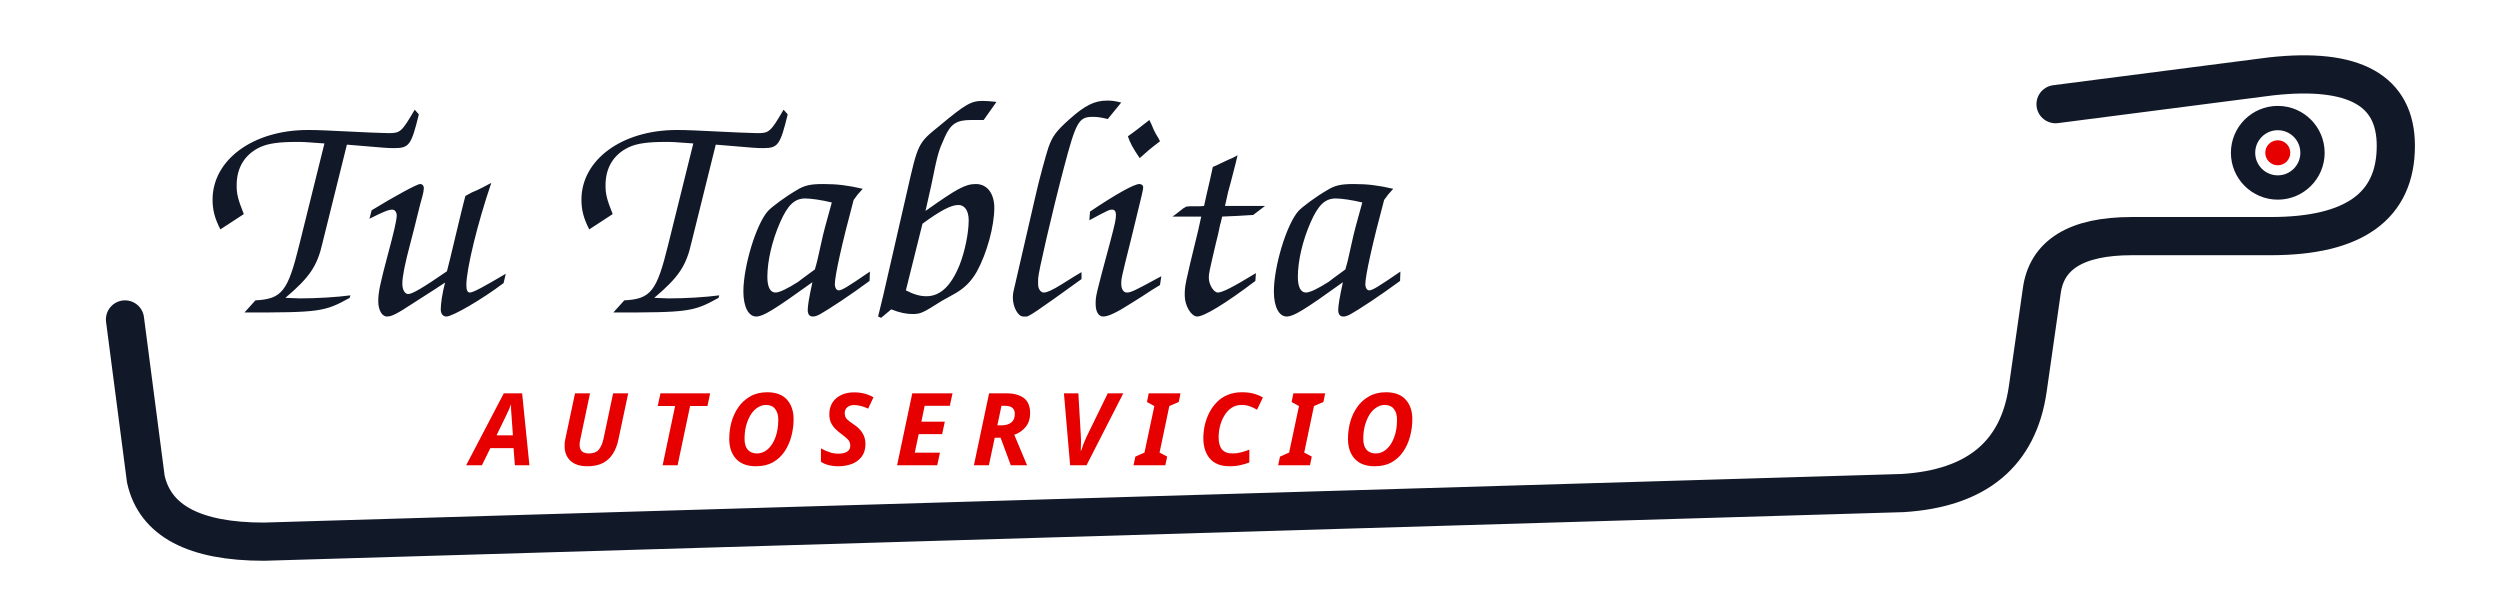
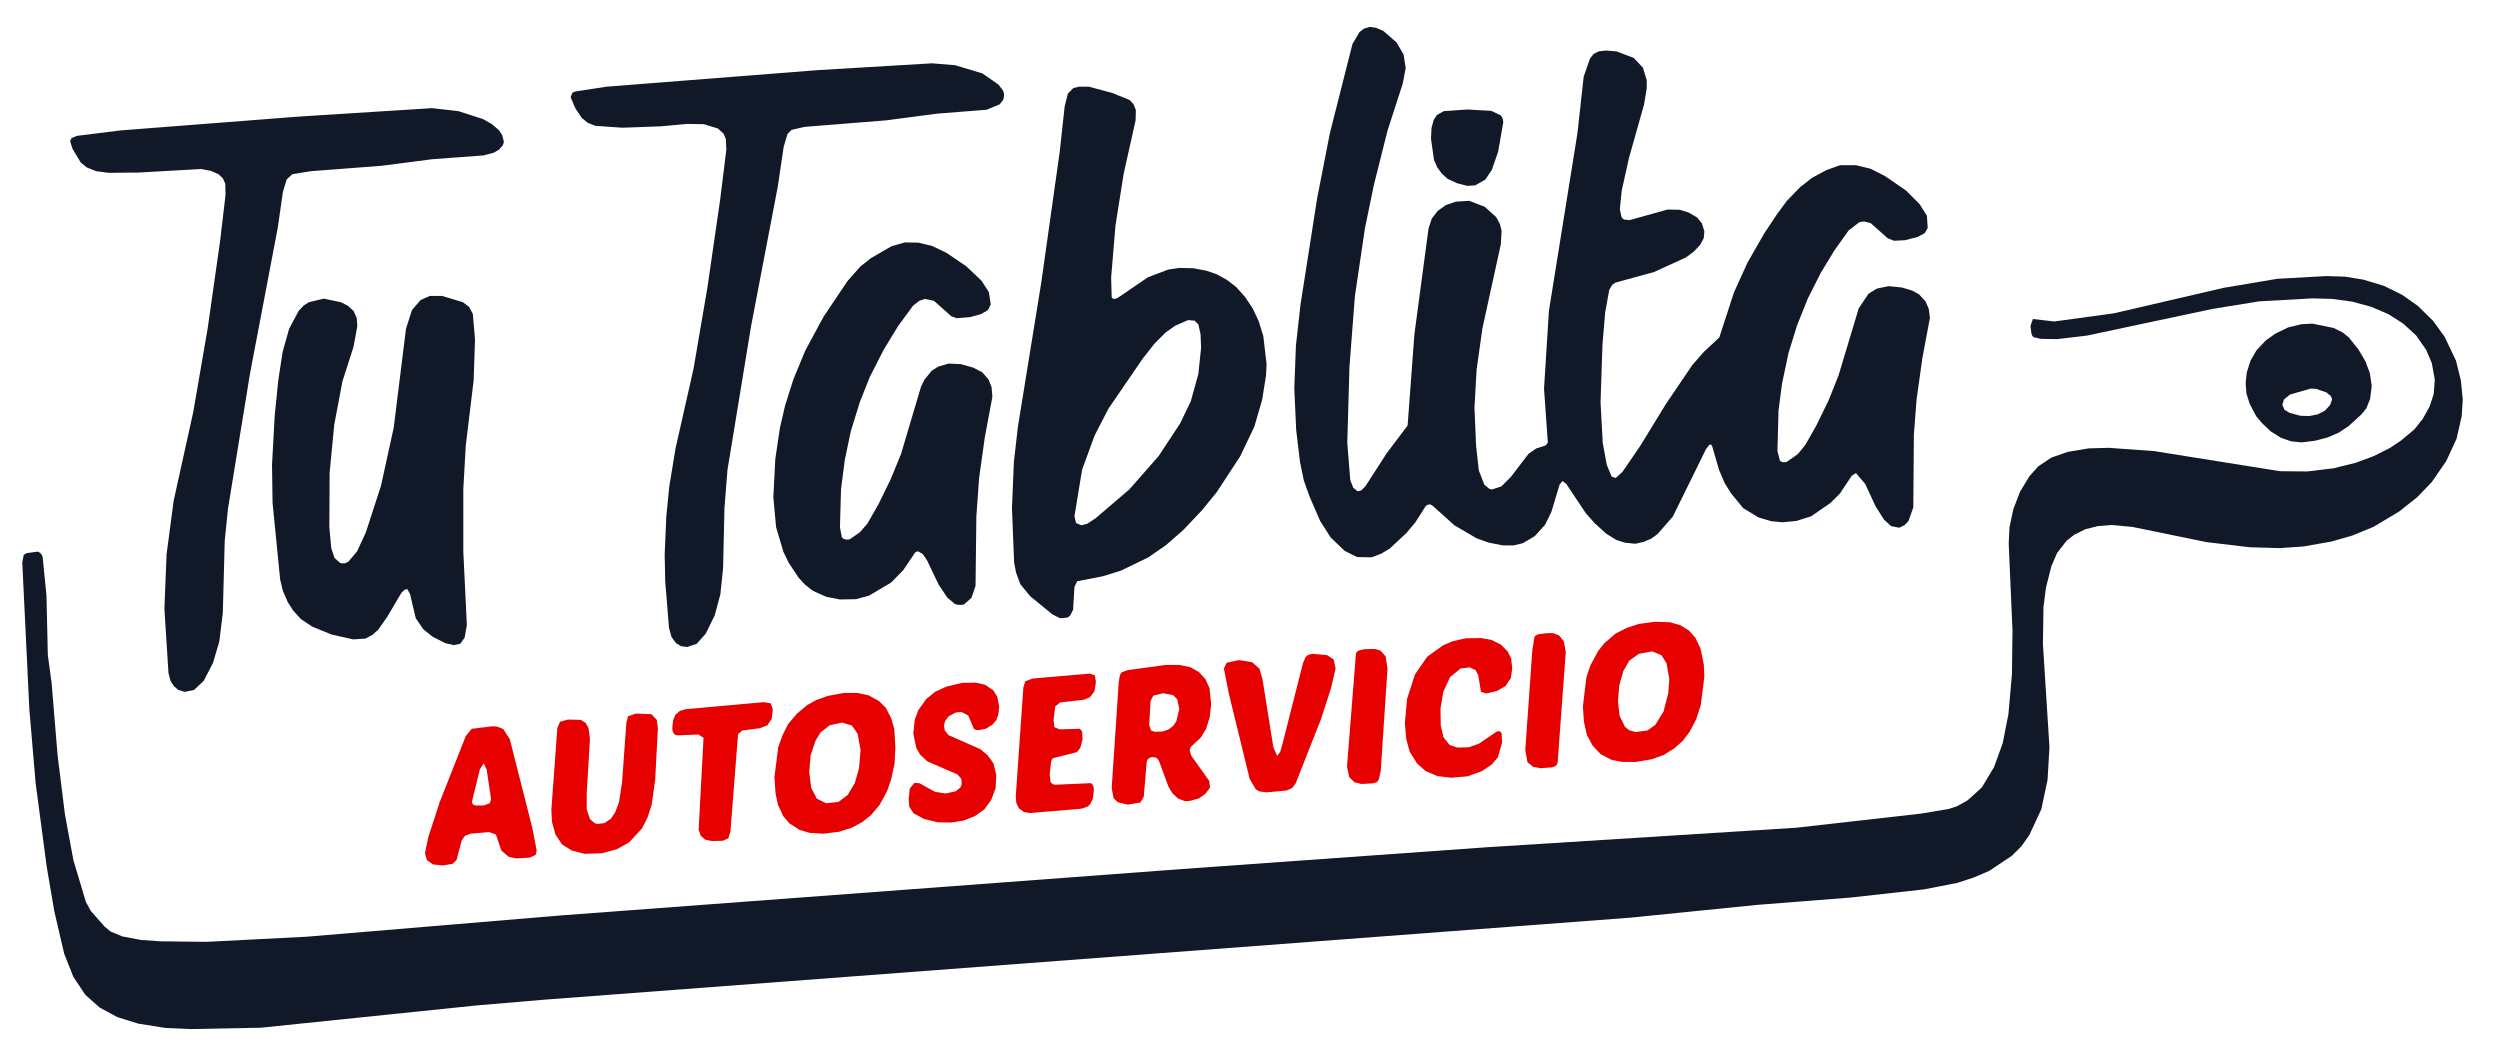
- <svg xmlns="http://www.w3.org/2000/svg" viewBox="0 0 360 88" fill="none">
-   <path d="M 18 46 L 21 69 Q 23 78 38 78 L 274 71 Q 290 70 292 56 L 294 42 Q 295 34 307 34 L 327 34 Q 345 34 345 21 Q 345 9 327 11 L 296 15" stroke="#111827" stroke-width="5.5" stroke-linecap="round" stroke-linejoin="round" fill="none" />
-   <circle cx="328" cy="22" r="5" stroke="#111827" stroke-width="3.5" fill="none" />
-   <circle cx="328" cy="22" r="1.8" fill="#E60000" />
-   <text x="28" y="45" font-family="'Kaushan Script', 'Brush Script MT', cursive, sans-serif" font-size="45" font-weight="400" fill="#111827" letter-spacing="0.5">Tu Tablita</text>
-   <text x="68" y="67" font-family="'Montserrat', 'Plus Jakarta Sans', sans-serif" font-size="14.5" font-weight="900" font-style="italic" fill="#E60000" letter-spacing="3.2">AUTOSERVICIO</text>
+ <svg xmlns="http://www.w3.org/2000/svg" viewBox="40 145 920 390" fill="none">
+   <path d="M48.2,352.0L50.8,406.0L53.1,433.1L57.2,464.0L60.0,480.4L63.6,495.9L67.0,504.5L71.4,511.1L76.7,515.8L83.2,519.3L90.9,521.7L101.0,523.3L110.0,523.7L136.0,523.2L215.4,515.0L240.1,512.9L640.0,482.7L686.6,478.0L721.0,475.3L748.0,472.3L760.3,469.9L766.4,467.9L772.0,465.5L780.4,459.9L783.9,456.4L786.8,452.3L791.2,442.8L793.5,432.0L794.2,420.0L791.8,382.0L792.0,368.5L792.9,361.3L794.9,353.4L797.0,348.5L800.5,344.0L803.3,341.8L807.3,339.8L812.0,338.6L817.0,338.2L824.7,338.9L852.0,344.5L868.0,346.4L879.0,346.7L887.7,346.1L897.9,344.3L905.6,342.1L913.4,338.9L922.8,333.3L929.5,328.0L934.9,322.4L940.2,314.7L944.0,306.5L945.9,298.2L946.3,292.0L945.6,285.0L943.8,277.7L939.6,268.9L935.4,263.1L929.8,257.6L924.0,253.5L917.3,250.2L909.7,247.9L902.9,246.8L896.0,246.6L878.0,247.6L858.4,250.9L817.9,260.3L796.0,263.3L788.1,262.4L787.2,265.0L787.6,267.9L787.9,268.6L788.4,269.1L791.0,269.7L797.0,269.8L808.0,268.5L854.1,258.7L871.3,255.9L891.0,254.8L898.3,255.0L905.6,256.0L912.6,257.9L918.9,260.6L924.4,264.1L929.1,268.4L932.8,273.7L934.9,278.6L936.0,284.7L935.6,290.0L934.1,294.6L931.6,299.1L928.5,303.0L923.6,307.1L919.4,309.9L913.4,312.9L906.9,315.3L898.9,317.3L889.0,318.5L879.0,318.4L832.7,311.0L816.0,309.8L808.6,310.0L800.9,311.3L794.9,313.4L790.1,316.6L786.8,320.3L783.4,325.9L780.9,332.4L779.5,339.0L779.2,345.0L780.6,377.0L780.4,393.0L779.1,407.8L777.0,418.5L773.8,427.3L769.3,434.8L764.1,439.5L760.2,441.7L757.1,442.7L747.0,444.4L701.0,449.6L587.0,456.8L475.0,464.8L246.1,481.9L153.0,489.7L116.0,491.6L99.0,491.4L91.9,490.9L85.0,489.6L80.7,487.8L78.5,486.0L73.4,480.2L71.6,476.9L67.0,461.5L63.9,444.7L61.2,423.0L59.0,396.4L57.6,386.0L57.1,364.1L55.7,350.0L55.4,349.2L54.9,348.6L54.4,348.2L54.0,348.0L50.1,348.5L49.3,348.8L48.7,349.3Z M866.4,286.0L866.7,289.9L867.9,293.6L870.3,298.2L872.6,300.9L875.7,303.8L879.4,306.1L883.1,307.4L887.0,307.8L891.9,307.2L896.5,306.0L900.7,304.2L904.3,301.8L909.0,297.5L910.8,295.3L912.2,291.8L912.8,287.0L912.1,282.3L910.5,278.0L907.9,273.6L904.4,269.2L902.2,267.4L898.8,265.7L891.0,264.1L887.0,264.3L882.0,265.5L877.3,267.8L873.8,270.3L870.4,273.9L868.2,277.7L866.8,282.1Z M879.9,294.0L880.5,292.0L882.7,290.2L890.3,288.0L892.3,288.1L896.1,289.4L897.7,290.7L898.0,291.3L898.2,292.0L897.5,294.0L895.6,296.1L892.9,297.5L889.8,298.1L886.5,298.0L882.5,296.9L880.7,295.8Z" fill="#111827" fill-rule="evenodd" />
+   <path d="M516.3,288.0L517.0,303.3L518.4,315.0L519.8,321.8L521.9,327.7L525.8,336.7L529.7,342.8L534.8,347.7L539.4,350.0L544.7,350.1L548.2,348.8L551.4,346.9L557.6,341.1L560.8,337.3L564.7,331.2L565.3,330.8L566.0,330.6L566.7,330.8L567.3,331.2L575.2,338.3L583.4,343.1L587.9,344.7L593.0,345.7L597.0,345.7L600.4,344.9L604.8,342.3L608.6,338.1L610.9,333.4L613.9,323.4L615.0,322.0L616.4,323.1L623.6,333.9L626.9,337.6L631.1,341.4L634.8,343.7L637.9,344.7L641.8,345.1L644.9,344.4L647.7,343.2L650.0,341.5L655.6,335.1L667.8,310.3L669.1,308.6L669.8,308.7L670.1,309.3L672.6,317.9L674.7,322.8L677.0,326.5L681.5,332.0L687.1,335.4L691.8,336.8L696.0,337.2L701.1,336.7L706.5,335.0L713.6,330.1L717.1,326.6L721.5,320.0L723.0,319.1L726.4,323.1L730.2,331.3L733.3,336.2L735.9,338.6L738.9,339.2L740.8,338.3L742.3,336.8L744.1,331.7L744.3,305.0L745.3,292.0L747.4,277.0L750.2,262.0L749.8,258.7L748.6,255.9L746.2,253.3L743.6,251.9L739.9,250.8L735.0,250.3L730.7,251.2L727.6,253.1L724.0,258.5L716.6,283.1L712.9,292.4L708.3,301.8L704.3,308.8L701.6,312.1L697.5,315.0L696.8,315.1L696.2,315.1L695.5,314.9L695.0,314.5L694.1,311.0L694.5,296.0L695.8,286.1L698.2,274.8L701.3,264.8L705.3,254.8L710.0,245.5L714.9,237.4L720.3,229.8L724.2,226.8L725.1,226.6L726.0,226.5L728.4,227.1L734.7,232.7L737.0,233.6L741.0,233.4L745.7,232.2L748.3,230.8L749.4,228.9L749.1,224.4L746.4,220.1L741.4,215.1L733.7,209.8L728.4,207.1L723.0,205.8L717.1,205.8L712.1,207.6L706.9,210.4L702.4,213.9L697.5,219.0L694.1,223.6L689.3,230.8L683.1,241.6L678.1,252.6L672.7,269.2L667.0,274.5L662.8,279.3L653.1,293.6L643.6,309.1L637.1,318.6L634.6,320.9L633.1,320.4L631.3,316.1L629.8,307.9L629.0,293.0L629.7,272.0L630.7,260.0L632.2,251.7L633.3,249.8L633.9,249.4L634.5,249.0L648.7,245.1L660.3,239.8L663.2,237.7L665.6,235.2L667.0,232.6L667.2,230.1L666.3,227.2L664.5,225.0L661.4,223.2L658.2,222.2L653.7,222.1L639.7,226.0L637.7,225.8L637.1,225.4L636.7,224.8L636.1,222.0L636.8,215.1L639.5,203.0L645.0,183.5L646.0,177.5L646.0,174.5L644.6,169.9L641.2,166.3L634.8,163.9L631.0,163.6L628.3,163.9L626.4,164.9L625.1,166.6L622.8,173.2L620.5,194.0L610.0,259.4L608.2,288.0L609.6,307.9L609.2,308.5L608.6,309.0L605.4,310.0L602.5,312.0L596.0,320.5L592.5,324.0L589.1,325.1L588.4,325.0L587.8,324.7L586.2,323.3L584.2,318.1L583.2,309.0L582.6,295.0L583.4,281.0L585.5,266.0L592.3,234.9L592.6,230.0L592.0,227.5L590.6,224.9L586.4,221.1L580.7,218.9L575.8,219.2L572.0,220.5L569.1,222.6L566.9,225.4L565.7,229.1L560.5,268.0L558.0,301.6L550.3,311.8L542.5,323.9L540.9,325.5L539.6,325.8L538.0,324.5L536.9,321.7L535.8,308.0L536.6,280.0L538.6,254.0L542.3,229.0L545.6,213.0L550.6,193.1L556.2,175.8L557.3,170.0L556.5,165.0L553.9,160.6L549.1,156.4L546.3,155.2L544.1,154.9L542.0,155.5L540.3,156.8L537.7,161.2L529.4,194.0L524.7,218.0L518.6,257.0L516.9,272.1Z M250.0,180.8L251.7,184.8L254.1,188.4L256.3,190.2L259.1,191.3L269.0,192.0L283.0,191.5L293.0,190.6L299.0,190.7L304.2,192.3L306.3,194.2L307.1,196.2L307.3,200.0L305.0,218.6L300.3,251.0L295.2,280.8L288.6,310.0L286.3,324.0L285.2,335.0L284.6,349.0L284.8,359.0L286.2,376.1L287.1,379.4L288.8,381.7L290.6,382.8L292.9,383.1L296.4,381.9L299.7,378.2L303.0,371.5L305.1,363.7L306.1,354.0L306.6,332.0L307.7,318.0L316.4,265.0L326.2,213.8L328.4,199.0L329.8,194.3L331.3,192.8L336.0,191.7L366.0,189.3L385.1,186.8L403.0,185.4L407.9,183.4L409.2,181.7L409.4,180.9L409.5,180.0L409.4,179.1L409.1,178.3L407.4,176.1L401.5,172.0L391.5,169.0L383.0,168.3L341.0,170.8L263.2,176.9L252.1,178.6L251.3,178.8L250.6,179.2Z M412.4,332.0L413.2,352.0L413.9,355.7L415.5,360.0L419.1,364.4L427.3,371.1L430.1,372.5L432.7,372.3L433.4,371.9L433.9,371.4L434.9,369.4L435.4,361.0L436.4,358.9L445.7,357.1L452.5,355.0L462.6,350.1L469.1,345.6L475.5,340.0L482.3,332.8L487.7,326.2L496.4,312.9L501.6,302.0L504.5,292.0L505.9,283.1L506.1,279.0L504.9,268.7L503.2,263.2L501.0,258.5L498.2,254.3L494.9,250.6L491.5,248.0L487.7,245.9L483.9,244.6L479.0,243.7L474.0,243.6L469.9,244.2L462.5,247.0L451.2,254.7L450.6,254.9L450.0,255.0L449.5,254.9L449.1,254.4L448.9,247.1L450.5,228.0L453.5,209.0L457.9,189.3L458.0,185.5L457.1,183.3L455.7,181.8L449.3,179.2L440.7,176.9L437.1,176.9L435.0,177.4L433.0,179.4L431.8,184.1L430.0,200.7L423.2,248.9L414.6,302.0L413.1,315.0Z M65.8,197.0L66.7,199.8L69.7,204.8L71.9,206.6L75.4,208.0L80.0,208.6L91.0,208.5L114.0,207.2L117.7,207.9L120.4,209.1L122.0,210.6L122.9,212.6L123.0,216.7L121.0,233.7L116.4,266.0L111.1,296.7L103.9,329.3L101.3,349.0L100.5,369.0L102.0,392.7L102.8,395.7L104.0,397.5L105.6,398.9L108.0,399.6L111.4,398.9L115.0,395.5L118.4,388.9L120.7,381.1L122.0,370.5L122.7,344.0L123.9,332.2L132.0,282.5L142.2,228.9L144.1,215.7L145.5,211.0L147.6,209.1L154.4,208.0L180.5,206.0L199.0,203.6L217.9,202.2L221.7,201.2L223.6,200.1L225.0,198.5L225.3,197.8L225.4,197.0L224.8,194.7L223.6,192.9L220.9,190.6L217.7,188.8L208.7,185.9L199.0,184.8L150.0,187.9L84.3,193.0L68.3,195.0L66.4,195.8L66.0,196.4Z M566.6,196.0L567.7,203.8L568.9,206.6L570.6,208.9L572.7,210.8L576.1,212.4L580.0,213.4L582.9,213.2L586.6,211.1L589.0,207.5L591.3,200.9L593.2,190.0L593.1,189.2L592.9,188.5L592.6,187.9L592.2,187.4L588.8,185.8L580.0,185.3L571.3,185.9L568.8,187.3L567.6,189.1L566.8,192.1Z M324.6,328.0L325.6,339.0L328.3,348.1L330.3,352.2L333.9,357.6L336.3,360.2L339.1,362.4L344.0,364.6L349.0,365.6L355.0,365.5L359.8,364.2L367.9,359.4L372.4,354.8L376.8,348.3L377.3,348.0L377.9,347.9L379.6,348.9L381.2,351.3L385.4,360.1L388.6,364.9L391.3,367.2L392.1,367.5L393.0,367.6L394.0,367.6L394.8,367.4L397.5,365.0L399.0,360.6L399.3,335.0L400.3,321.0L402.4,306.0L405.2,291.0L404.9,287.5L403.8,284.7L401.5,282.0L398.2,280.3L393.6,279.0L389.1,278.8L385.3,279.9L382.9,281.4L380.2,284.7L378.9,287.4L371.6,312.0L367.8,321.3L363.2,330.7L359.2,337.7L356.4,340.9L352.8,343.4L352.0,343.6L351.1,343.5L350.3,343.2L349.8,342.7L349.1,339.0L349.5,325.0L350.9,314.2L353.1,303.7L356.4,293.0L360.1,283.7L365.2,273.7L370.5,265.0L376.0,257.5L378.3,255.7L380.3,255.0L383.7,255.7L390.1,261.4L392.1,262.1L397.0,261.7L401.0,260.6L403.6,259.1L404.6,257.0L403.9,252.5L401.2,248.3L395.6,243.0L388.4,238.1L383.0,235.5L378.0,234.3L373.0,234.2L368.1,235.6L360.5,240.0L356.6,243.1L351.9,248.4L343.1,261.5L336.4,273.9L332.0,284.5L328.9,294.3L327.0,302.5L325.3,314.0Z M140.1,316.0L140.3,330.0L143.1,358.3L144.1,362.4L145.9,366.6L147.9,369.7L150.7,372.8L154.9,375.6L162.0,378.5L170.0,380.3L174.5,380.0L177.1,378.6L179.2,376.7L182.5,372.0L187.7,363.2L188.2,362.7L188.7,362.2L189.2,361.9L189.9,361.8L190.9,363.6L193.0,372.5L195.8,376.6L199.2,379.3L203.9,381.7L207.0,382.4L209.4,381.9L211.0,379.6L211.8,375.0L210.5,348.0L210.5,325.0L211.4,309.0L214.3,285.0L214.8,270.0L214.0,260.5L212.6,257.9L210.3,256.2L202.7,253.9L198.2,253.9L194.8,255.4L191.6,259.1L189.4,266.0L184.9,302.3L180.2,323.8L174.6,341.0L171.4,347.9L168.2,351.7L167.6,352.0L166.9,352.3L166.0,352.3L165.2,352.2L163.1,350.3L161.9,346.7L161.2,339.0L161.3,319.0L163.0,301.3L166.0,285.4L170.1,272.6L171.5,265.0L171.3,262.1L170.1,259.4L168.0,257.5L165.4,256.2L159.1,254.9L153.7,256.2L151.8,257.4L149.9,259.4L146.4,266.0L144.0,274.5L142.4,285.0L141.1,297.8Z M435.4,335.0L438.2,317.9L442.8,305.3L447.9,295.4L460.5,277.0L464.9,271.4L468.9,267.4L472.4,264.9L477.2,262.8L479.6,263.0L481.0,264.4L481.8,268.0L482.0,273.0L481.0,282.6L478.2,292.7L474.3,300.8L466.4,312.8L455.6,325.1L443.2,335.7L440.2,337.7L438.0,338.3L436.0,337.5Z" fill="#111827" fill-rule="evenodd" />
+   <path d="M622.5,405.0L622.9,410.7L624.0,415.5L626.1,419.4L629.0,422.5L633.0,424.6L637.0,425.4L642.0,425.4L647.9,424.4L652.3,422.8L656.0,420.5L659.2,417.7L661.8,414.3L664.2,409.7L665.9,404.4L667.2,394.0L667.0,389.6L665.8,383.7L663.9,379.7L661.5,377.0L658.4,375.1L654.6,374.0L649.0,373.8L643.1,374.6L638.6,376.1L634.6,378.1L630.3,381.8L628.1,384.6L625.3,389.8L623.8,394.2Z M601.3,421.0L602.1,425.5L604.2,427.2L607.0,427.7L610.9,427.4L611.8,427.2L612.4,426.9L612.9,426.4L613.2,425.7L616.2,385.0L615.5,381.0L613.7,378.8L611.5,378.0L609.3,378.0L606.1,378.4L605.3,378.8L604.7,379.3L603.9,384.2Z M557.0,411.0L557.5,417.0L558.8,421.7L561.5,426.0L564.7,428.8L569.0,430.6L574.0,431.2L580.0,430.7L585.3,428.8L588.9,426.4L591.2,423.7L592.8,418.2L592.6,414.9L592.3,414.4L591.9,414.1L591.4,414.1L590.8,414.2L584.2,418.7L580.5,420.0L576.2,420.1L573.4,419.1L571.2,416.3L570.2,412.0L570.1,405.8L571.1,399.7L573.6,394.2L577.5,391.0L580.9,390.6L583.0,391.6L584.0,393.5L585.0,399.6L587.0,400.2L590.8,399.3L594.0,397.5L596.0,394.5L596.5,391.0L596.1,387.3L594.8,384.7L592.3,382.2L588.9,380.5L585.0,379.8L579.3,379.9L574.5,381.0L571.0,382.5L565.2,386.7L560.7,393.2L557.8,402.2Z M535.7,427.0L536.5,431.0L538.5,432.9L541.0,433.5L544.9,433.3L545.8,433.1L546.5,432.9L547.0,432.5L547.4,431.8L548.1,428.8L550.6,391.0L549.9,386.5L548.0,384.4L545.9,383.8L542.1,383.9L540.0,384.4L539.4,384.8L539.0,385.4Z M635.4,403.0L635.9,397.2L637.4,391.9L639.6,388.1L643.1,385.6L648.0,384.7L651.4,386.1L653.3,389.1L654.3,395.0L653.9,400.2L652.2,406.8L649.2,411.7L646.3,413.8L642.0,414.4L639.7,413.8L638.0,412.5L636.0,408.4Z M490.4,391.0L492.2,400.2L499.9,431.7L502.1,435.4L502.7,435.8L503.3,436.2L506.0,436.6L513.5,435.9L515.5,435.0L516.8,433.3L526.1,409.7L529.8,398.3L531.5,391.0L530.8,387.7L528.4,386.1L523.0,385.6L522.2,385.8L521.4,386.0L520.9,386.4L520.4,386.9L519.5,389.0L512.0,418.6L511.1,421.7L510.0,423.2L508.6,420.0L504.6,395.0L503.5,391.1L500.8,388.7L496.0,387.9L491.4,388.9Z M449.1,435.0L449.8,438.7L451.3,440.2L455.0,441.1L459.7,440.3L460.9,438.2L462.0,425.3L462.2,424.7L462.6,424.2L463.2,423.8L464.0,423.6L464.9,423.7L465.6,423.9L466.1,424.4L466.5,425.0L470.0,434.5L471.5,437.0L473.6,438.9L476.0,439.8L477.0,439.8L478.0,439.7L481.2,438.8L483.6,437.1L485.3,434.8L485.0,432.4L478.4,423.1L477.8,421.1L478.0,420.4L478.3,419.8L481.9,416.4L483.8,413.3L485.2,408.9L485.7,404.0L485.1,398.3L483.6,394.9L481.2,392.3L478.0,390.5L474.0,389.7L469.0,389.7L455.0,391.6L452.8,392.4L452.4,392.9L452.1,393.6L451.7,396.0Z M413.8,438.0L414.0,440.5L415.0,442.5L416.8,443.8L419.0,444.2L438.0,442.6L440.3,441.8L440.8,441.3L441.3,440.8L442.2,438.8L442.5,436.0L442.5,435.0L442.3,434.2L441.9,433.5L441.4,433.2L428.0,433.8L427.2,433.4L426.6,432.8L426.3,430.0L426.8,425.2L427.1,424.5L427.5,424.0L436.3,421.8L437.6,420.1L438.4,417.0L438.2,414.2L437.8,413.6L437.3,413.2L430.0,413.4L428.0,412.6L427.7,410.0L428.3,405.0L430.1,403.5L438.9,402.5L441.1,401.6L442.8,399.3L443.3,396.0L442.9,393.5L441.0,392.9L420.0,394.7L417.3,395.7L416.6,398.0Z M374.4,439.0L374.6,441.9L376.2,444.3L380.1,446.4L385.0,447.6L390.0,447.7L394.5,447.0L398.8,445.3L402.3,442.8L404.8,439.3L406.4,435.0L406.6,430.0L405.6,425.9L403.5,423.0L400.8,420.7L389.0,415.5L387.7,413.8L387.5,412.9L387.4,412.0L387.6,411.1L387.8,410.3L389.1,408.6L391.7,407.2L393.8,407.0L396.3,408.3L398.4,413.2L399.1,413.6L400.0,413.7L402.7,413.2L405.2,411.7L406.6,410.1L407.4,407.9L407.7,405.0L407.0,401.4L405.5,399.0L402.5,397.0L399.0,396.2L394.0,396.3L388.2,397.7L384.1,399.6L380.8,402.3L377.9,406.4L376.6,410.0L376.1,415.0L377.2,420.3L378.7,422.8L381.3,425.2L392.4,430.0L393.8,431.7L393.9,433.6L393.7,434.2L393.4,434.8L391.7,436.2L388.0,437.0L384.1,436.4L378.3,433.2L376.5,433.1L374.8,435.2Z M325.0,431.0L325.4,437.0L326.3,441.2L328.2,445.3L330.5,448.0L334.2,450.4L338.0,451.5L343.0,451.8L348.7,451.1L353.2,449.7L357.2,447.6L360.5,445.0L363.7,441.2L366.5,436.0L368.0,431.6L369.2,425.9L369.5,420.0L369.1,413.3L368.0,409.4L366.0,405.5L363.5,403.0L359.7,400.9L355.5,400.0L350.6,400.0L344.6,401.1L340.2,402.7L337.0,404.5L333.2,407.7L330.0,411.5L328.0,415.5L326.4,419.9Z M462.9,411.9L463.4,403.0L464.4,401.0L468.0,400.1L471.7,400.8L473.2,402.3L474.0,405.9L472.9,410.4L471.7,412.2L469.9,413.5L467.8,414.2L465.1,414.3L464.3,414.1L463.6,413.8Z M287.4,413.0L287.5,413.9L287.8,414.7L288.3,415.3L289.1,415.6L297.0,415.3L298.9,416.5L297.1,450.4L297.9,452.6L299.5,454.0L302.0,454.5L306.0,454.4L308.0,453.5L308.8,451.0L311.6,415.2L313.2,413.8L319.6,413.0L322.4,411.9L324.0,409.5L324.4,406.0L323.6,403.8L321.0,403.4L292.3,406.0L290.2,406.6L288.5,408.1L287.7,410.1Z M242.9,443.0L243.1,447.4L244.4,452.1L246.8,455.7L250.4,458.0L255.1,459.2L261.5,459.0L267.0,457.5L271.5,455.0L276.3,449.8L278.3,445.8L279.8,441.2L281.1,432.0L282.1,413.0L281.7,409.9L279.7,407.8L274.0,407.6L271.1,408.6L270.5,411.0L268.9,433.1L267.8,440.2L266.4,443.9L264.8,446.3L262.4,447.9L260.1,448.2L259.3,448.1L258.7,447.8L257.1,446.4L255.9,442.8L255.9,437.0L257.1,417.0L256.6,413.0L255.5,411.0L253.7,409.9L249.0,409.8L246.1,410.6L245.1,412.9Z M337.8,429.0L338.3,423.0L340.1,417.6L342.0,414.5L345.3,411.9L349.9,410.9L353.5,412.0L355.6,415.0L356.7,421.0L356.1,427.8L354.6,433.1L352.0,437.5L348.6,440.1L344.0,440.6L340.6,438.9L338.5,434.9Z M196.4,459.0L197.1,461.5L199.3,463.1L203.0,463.5L206.5,462.9L208.0,461.5L209.9,454.3L211.1,452.6L213.1,451.8L220.0,451.2L222.5,452.1L224.5,458.0L227.2,460.3L230.0,460.9L235.0,460.6L237.1,459.6L237.3,458.9L237.5,458.0L235.9,449.7L227.6,417.0L225.2,413.3L223.0,412.4L222.0,412.3L221.0,412.3L213.6,413.2L211.4,415.9L201.8,440.2L197.6,453.1Z M213.7,439.9L216.6,428.1L218.0,425.9L219.1,428.2L220.7,439.0L220.5,439.9L220.2,440.6L218.0,441.4L215.1,441.4L214.3,441.2L213.8,440.7Z" fill="#E60000" fill-rule="evenodd" />
</svg>
